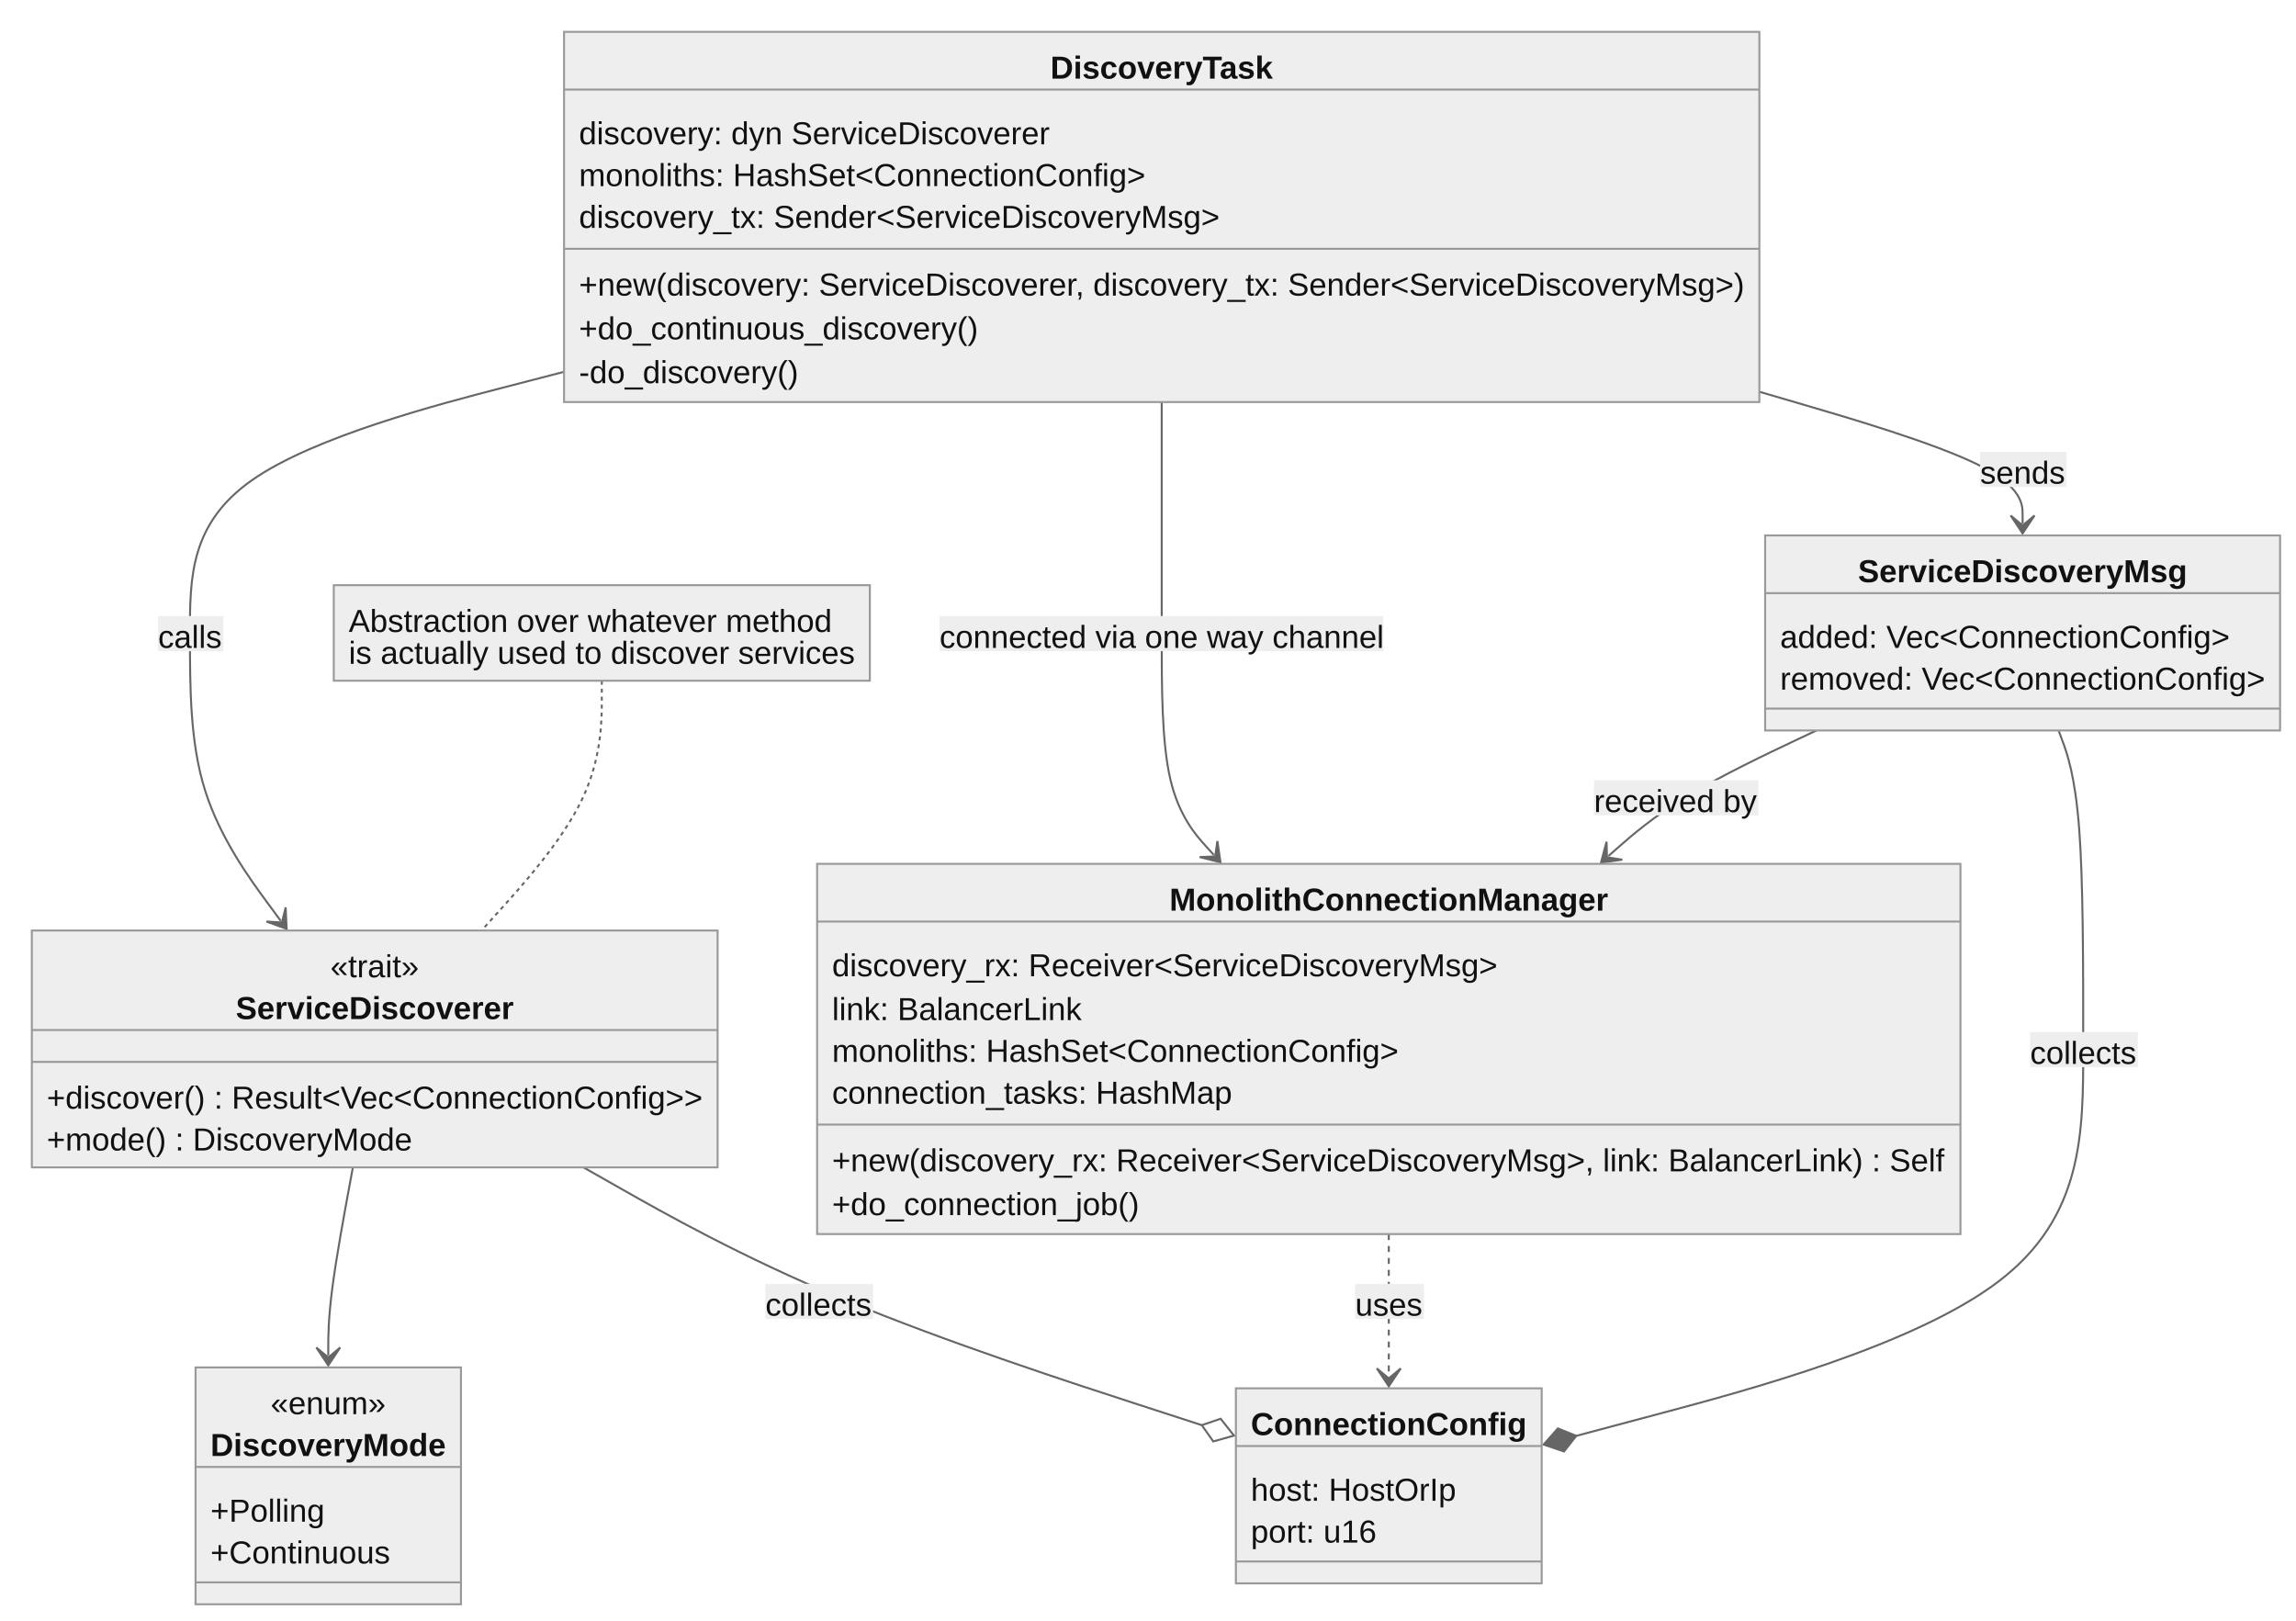
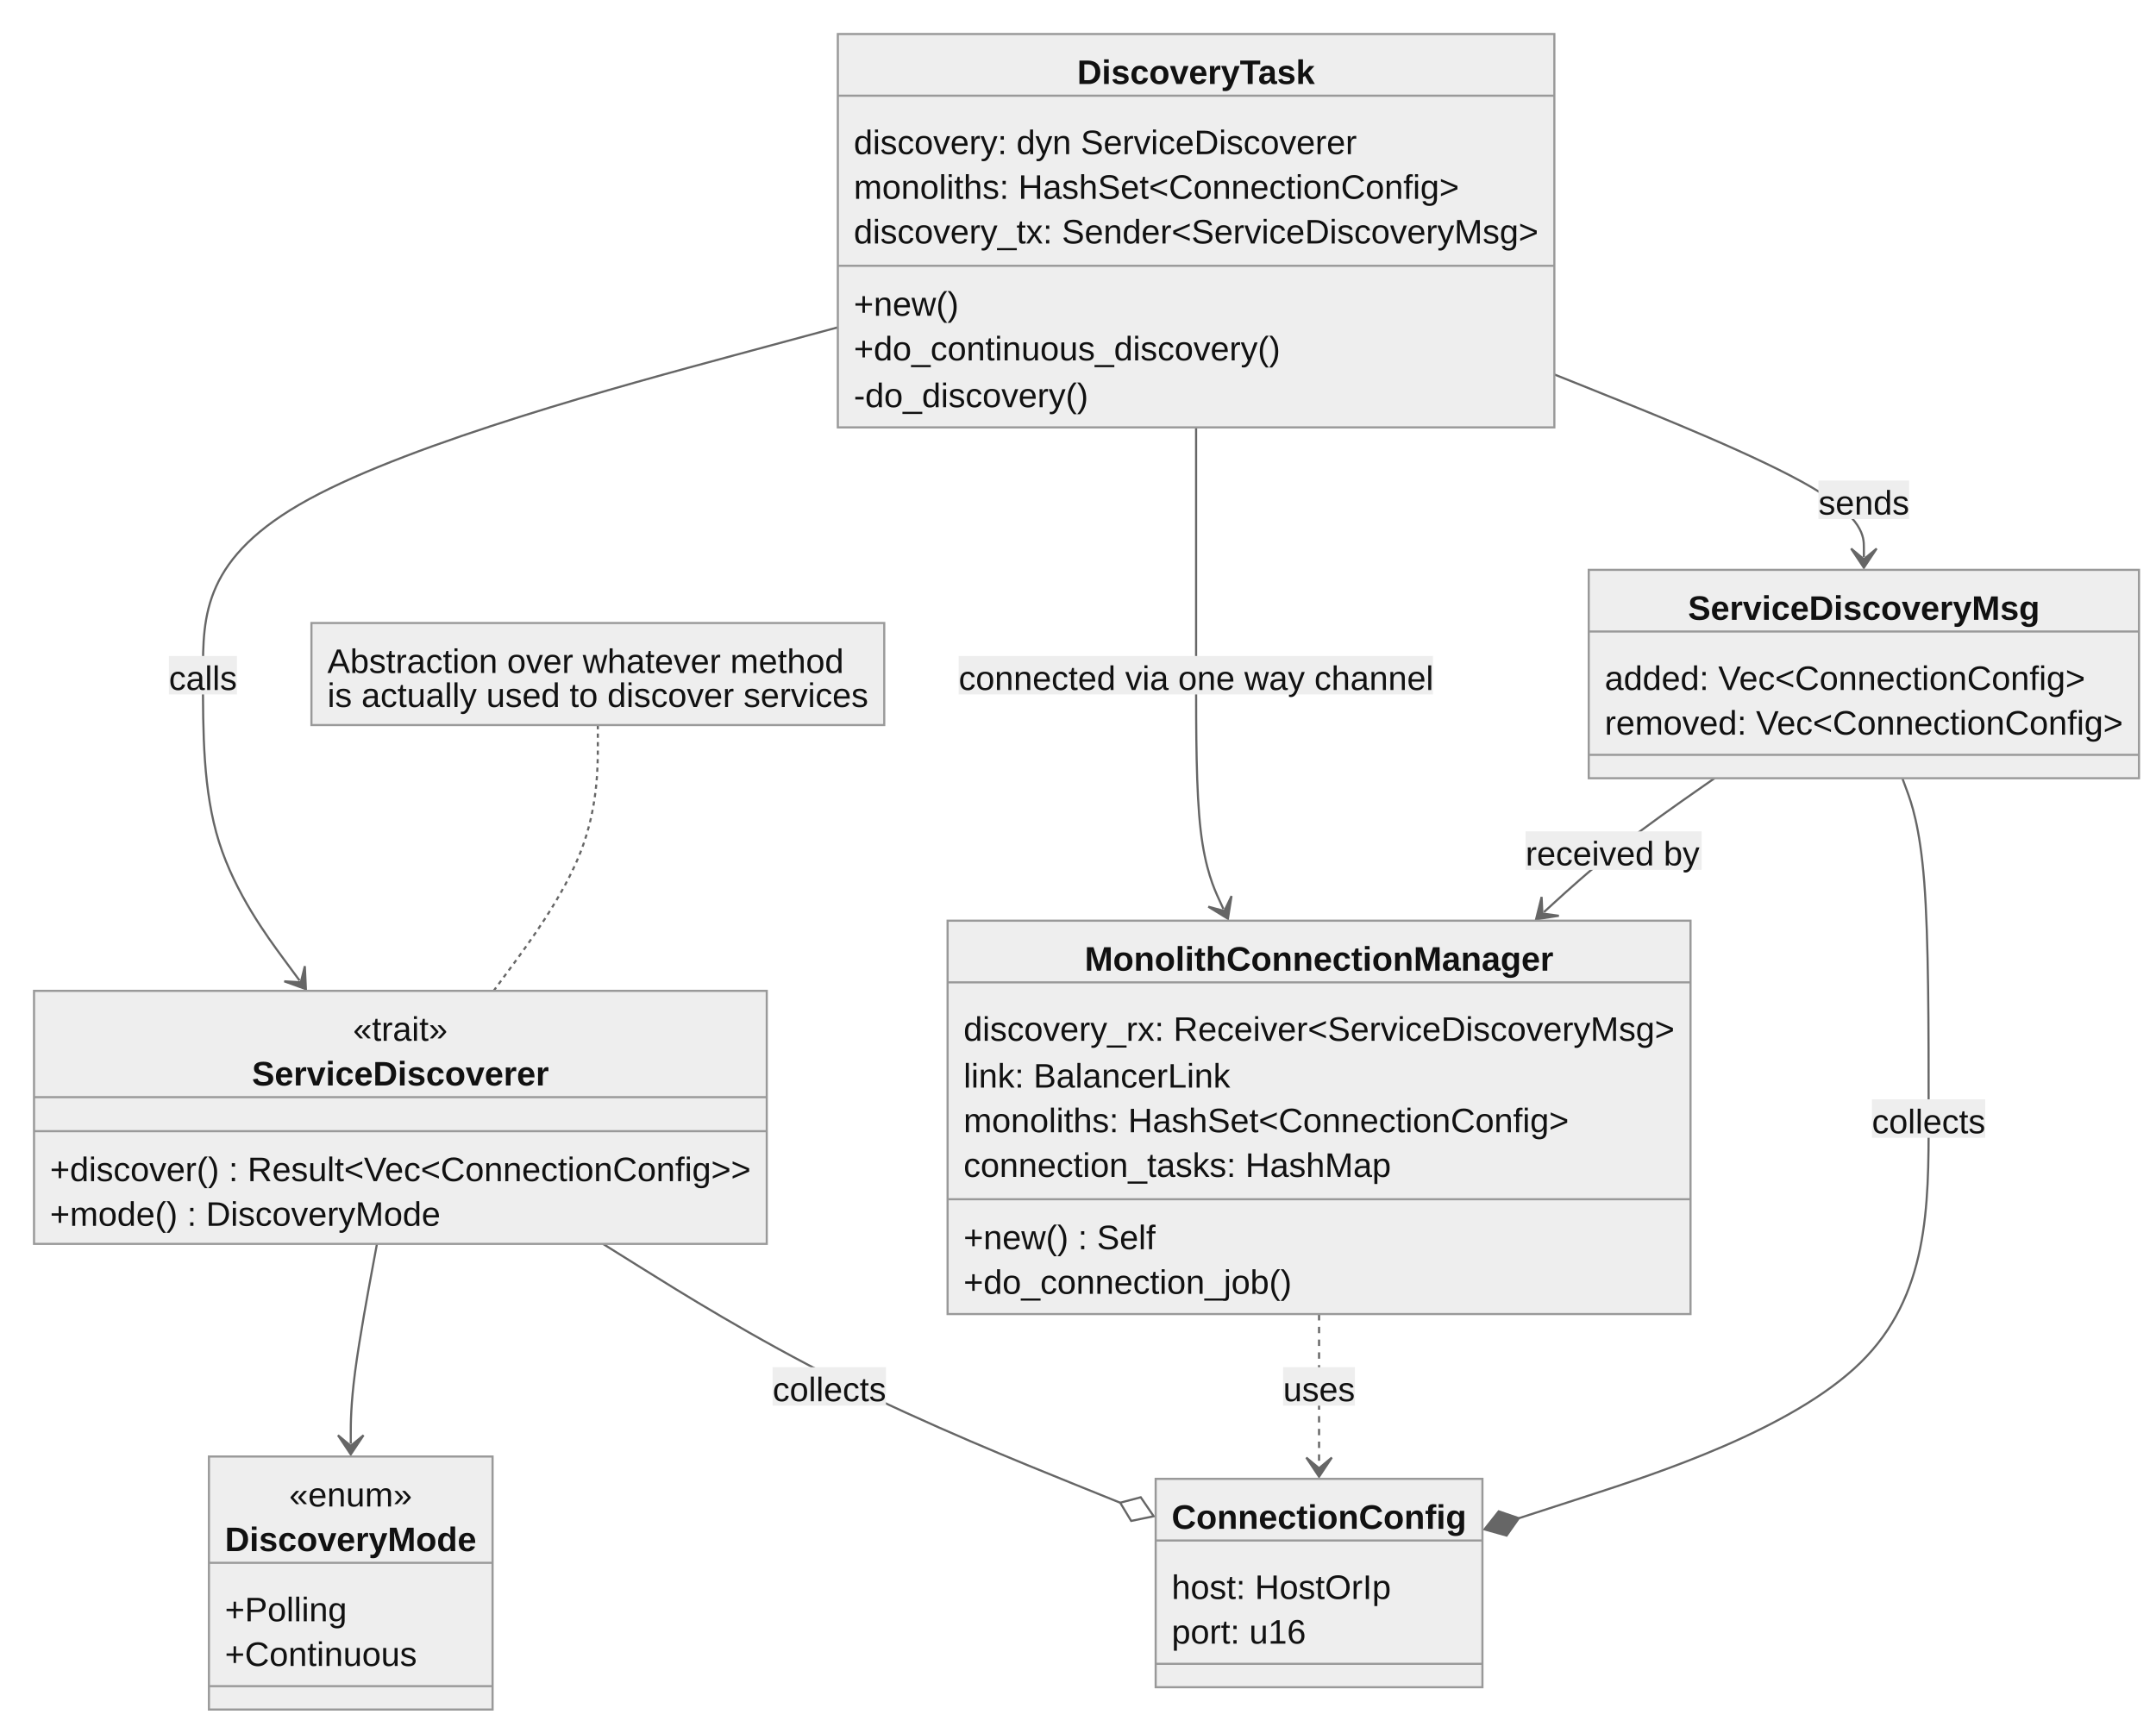
- <svg xmlns="http://www.w3.org/2000/svg" aria-roledescription="classDiagram" role="graphics-document document" viewBox="-8 -8 1153.543 814" style="max-width: 1153.54px; background-color: white;" width="100%" id="my-svg">
+ <svg xmlns="http://www.w3.org/2000/svg" aria-roledescription="classDiagram" role="graphics-document document" viewBox="-8 -8 1013.742 812" style="max-width: 1013.74px; background-color: white;" width="100%" id="my-svg">
  <style>#my-svg{font-family:"trebuchet ms",verdana,arial,sans-serif;font-size:16px;fill:#000000;}#my-svg .error-icon{fill:#552222;}#my-svg .error-text{fill:#552222;stroke:#552222;}#my-svg .edge-thickness-normal{stroke-width:2px;}#my-svg .edge-thickness-thick{stroke-width:3.5px;}#my-svg .edge-pattern-solid{stroke-dasharray:0;}#my-svg .edge-pattern-dashed{stroke-dasharray:3;}#my-svg .edge-pattern-dotted{stroke-dasharray:2;}#my-svg .marker{fill:#666;stroke:#666;}#my-svg .marker.cross{stroke:#666;}#my-svg svg{font-family:"trebuchet ms",verdana,arial,sans-serif;font-size:16px;}#my-svg g.classGroup text{fill:#999;stroke:none;font-family:"trebuchet ms",verdana,arial,sans-serif;font-size:10px;}#my-svg g.classGroup text .title{font-weight:bolder;}#my-svg .nodeLabel,#my-svg .edgeLabel{color:#111111;}#my-svg .edgeLabel .label rect{fill:#eee;}#my-svg .label text{fill:#111111;}#my-svg .edgeLabel .label span{background:#eee;}#my-svg .classTitle{font-weight:bolder;}#my-svg .node rect,#my-svg .node circle,#my-svg .node ellipse,#my-svg .node polygon,#my-svg .node path{fill:#eee;stroke:#999;stroke-width:1px;}#my-svg .divider{stroke:#999;stroke-width:1;}#my-svg g.clickable{cursor:pointer;}#my-svg g.classGroup rect{fill:#eee;stroke:#999;}#my-svg g.classGroup line{stroke:#999;stroke-width:1;}#my-svg .classLabel .box{stroke:none;stroke-width:0;fill:#eee;opacity:0.5;}#my-svg .classLabel .label{fill:#999;font-size:10px;}#my-svg .relation{stroke:#666;stroke-width:1;fill:none;}#my-svg .dashed-line{stroke-dasharray:3;}#my-svg .dotted-line{stroke-dasharray:1 2;}#my-svg #compositionStart,#my-svg .composition{fill:#666!important;stroke:#666!important;stroke-width:1;}#my-svg #compositionEnd,#my-svg .composition{fill:#666!important;stroke:#666!important;stroke-width:1;}#my-svg #dependencyStart,#my-svg .dependency{fill:#666!important;stroke:#666!important;stroke-width:1;}#my-svg #dependencyStart,#my-svg .dependency{fill:#666!important;stroke:#666!important;stroke-width:1;}#my-svg #extensionStart,#my-svg .extension{fill:transparent!important;stroke:#666!important;stroke-width:1;}#my-svg #extensionEnd,#my-svg .extension{fill:transparent!important;stroke:#666!important;stroke-width:1;}#my-svg #aggregationStart,#my-svg .aggregation{fill:transparent!important;stroke:#666!important;stroke-width:1;}#my-svg #aggregationEnd,#my-svg .aggregation{fill:transparent!important;stroke:#666!important;stroke-width:1;}#my-svg #lollipopStart,#my-svg .lollipop{fill:#eee!important;stroke:#666!important;stroke-width:1;}#my-svg #lollipopEnd,#my-svg .lollipop{fill:#eee!important;stroke:#666!important;stroke-width:1;}#my-svg .edgeTerminals{font-size:11px;}#my-svg .classTitleText{text-anchor:middle;font-size:18px;fill:#000000;}#my-svg :root{--mermaid-font-family:"trebuchet ms",verdana,arial,sans-serif;}</style>
  <g>
    <defs>
      <marker orient="auto" markerHeight="240" markerWidth="190" refY="7" refX="18" class="marker aggregation classDiagram" id="my-svg_classDiagram-aggregationStart">
        <path d="M 18,7 L9,13 L1,7 L9,1 Z" />
      </marker>
    </defs>
    <defs>
      <marker orient="auto" markerHeight="28" markerWidth="20" refY="7" refX="1" class="marker aggregation classDiagram" id="my-svg_classDiagram-aggregationEnd">
        <path d="M 18,7 L9,13 L1,7 L9,1 Z" />
      </marker>
    </defs>
    <defs>
      <marker orient="auto" markerHeight="240" markerWidth="190" refY="7" refX="18" class="marker extension classDiagram" id="my-svg_classDiagram-extensionStart">
        <path d="M 1,7 L18,13 V 1 Z" />
      </marker>
    </defs>
    <defs>
      <marker orient="auto" markerHeight="28" markerWidth="20" refY="7" refX="1" class="marker extension classDiagram" id="my-svg_classDiagram-extensionEnd">
        <path d="M 1,1 V 13 L18,7 Z" />
      </marker>
    </defs>
    <defs>
      <marker orient="auto" markerHeight="240" markerWidth="190" refY="7" refX="18" class="marker composition classDiagram" id="my-svg_classDiagram-compositionStart">
        <path d="M 18,7 L9,13 L1,7 L9,1 Z" />
      </marker>
    </defs>
    <defs>
      <marker orient="auto" markerHeight="28" markerWidth="20" refY="7" refX="1" class="marker composition classDiagram" id="my-svg_classDiagram-compositionEnd">
        <path d="M 18,7 L9,13 L1,7 L9,1 Z" />
      </marker>
    </defs>
    <defs>
      <marker orient="auto" markerHeight="240" markerWidth="190" refY="7" refX="6" class="marker dependency classDiagram" id="my-svg_classDiagram-dependencyStart">
        <path d="M 5,7 L9,13 L1,7 L9,1 Z" />
      </marker>
    </defs>
    <defs>
      <marker orient="auto" markerHeight="28" markerWidth="20" refY="7" refX="13" class="marker dependency classDiagram" id="my-svg_classDiagram-dependencyEnd">
        <path d="M 18,7 L9,13 L14,7 L9,1 Z" />
      </marker>
    </defs>
    <defs>
      <marker orient="auto" markerHeight="240" markerWidth="190" refY="7" refX="13" class="marker lollipop classDiagram" id="my-svg_classDiagram-lollipopStart">
        <circle r="6" cy="7" cx="7" fill="transparent" stroke="black" />
      </marker>
    </defs>
    <defs>
      <marker orient="auto" markerHeight="240" markerWidth="190" refY="7" refX="1" class="marker lollipop classDiagram" id="my-svg_classDiagram-lollipopEnd">
        <circle r="6" cy="7" cx="7" fill="transparent" stroke="black" />
      </marker>
    </defs>
    <g class="root">
      <g class="clusters" />
      <g class="edgePaths">
-         <path marker-end="url(#my-svg_classDiagram-dependencyEnd)" style="fill:none" class="edge-pattern-solid relation" id="id1" d="M875.928,188.82L897.97,195.266C920.013,201.713,964.098,214.607,986.141,225.637C1008.184,236.667,1008.184,245.833,1008.184,250.417L1008.184,255" />
-         <path marker-end="url(#my-svg_classDiagram-dependencyEnd)" style="fill:none" class="edge-pattern-solid relation" id="id2" d="M575.654,194L575.654,199.583C575.654,205.167,575.654,216.333,575.654,235.667C575.654,255,575.654,282.5,575.654,310C575.654,337.5,575.654,365,580.02,383.591C584.386,402.181,593.118,411.863,597.484,416.704L601.85,421.544" />
-         <path marker-end="url(#my-svg_classDiagram-compositionEnd)" style="fill:none" class="edge-pattern-solid relation" id="id3" d="M1026.273,359L1028.334,364.583C1030.396,370.167,1034.518,381.333,1036.579,408C1038.641,434.667,1038.641,476.833,1038.641,519C1038.641,561.167,1038.641,603.333,996.194,635.731C953.747,668.129,868.853,690.758,826.406,702.072L783.959,713.387" />
-         <path marker-end="url(#my-svg_classDiagram-dependencyEnd)" style="fill:none" class="edge-pattern-solid relation" id="id4" d="M904.572,359L892.766,364.583C880.96,370.167,857.348,381.333,839.938,391.84C822.528,402.347,811.32,412.193,805.716,417.117L800.112,422.04" />
-         <path marker-end="url(#my-svg_classDiagram-aggregationEnd)" style="fill:none" class="edge-pattern-solid relation" id="id5" d="M285.132,578.5L304.813,589.667C324.494,600.833,363.855,623.167,415.634,644.752C467.413,666.336,531.609,687.173,563.707,697.591L595.805,708.009" />
-         <path marker-end="url(#my-svg_classDiagram-dependencyEnd)" style="fill:none" class="edge-pattern-solid relation" id="id6" d="M275.381,178.801L244.056,186.918C212.73,195.034,150.08,211.267,118.755,233.134C87.43,255,87.43,282.5,87.43,310C87.43,337.5,87.43,365,95.033,389.11C102.636,413.221,117.843,433.942,125.446,444.302L133.05,454.663" />
-         <path marker-end="url(#my-svg_classDiagram-dependencyEnd)" style="fill:none" class="edge-pattern-solid relation" id="id7" d="M169.288,578.5L167.227,589.667C165.167,600.833,161.046,623.167,158.986,638.917C156.926,654.667,156.926,663.833,156.926,668.417L156.926,673" />
-         <path marker-end="url(#my-svg_classDiagram-dependencyEnd)" style="fill:none" class="edge-pattern-dashed relation" id="id8" d="M689.746,612L689.746,617.583C689.746,623.167,689.746,634.333,689.746,646.25C689.746,658.167,689.746,670.833,689.746,677.167L689.746,683.5" />
-         <path style="fill:none" class="edge-pattern-dotted relation" id="edgeNote9" d="M294.357,334L294.357,343.75C294.357,353.5,294.357,373,284.286,393.917C274.215,414.833,254.072,437.167,244.001,448.333L233.929,459.5" />
+         <path marker-end="url(#my-svg_classDiagram-dependencyEnd)" style="fill:none" class="edge-pattern-solid relation" id="id1" d="M722.852,168.099L747.107,177.833C771.362,187.566,819.872,207.033,844.128,221.35C868.383,235.667,868.383,244.833,868.383,249.417L868.383,254" />
+         <path marker-end="url(#my-svg_classDiagram-dependencyEnd)" style="fill:none" class="edge-pattern-solid relation" id="id2" d="M554.398,193L554.398,198.583C554.398,204.167,554.398,215.333,554.398,234.667C554.398,254,554.398,281.5,554.398,309C554.398,336.5,554.398,364,556.543,382.424C558.688,400.849,562.978,410.198,565.123,414.872L567.268,419.547" />
+         <path marker-end="url(#my-svg_classDiagram-compositionEnd)" style="fill:none" class="edge-pattern-solid relation" id="id3" d="M886.472,358L888.534,363.583C890.595,369.167,894.717,380.333,896.779,406.917C898.84,433.5,898.84,475.5,898.84,517.5C898.84,559.5,898.84,601.5,866.726,632.92C834.612,664.34,770.384,685.179,738.27,695.599L706.156,706.019" />
+         <path marker-end="url(#my-svg_classDiagram-dependencyEnd)" style="fill:none" class="edge-pattern-solid relation" id="id4" d="M798.196,358L790.198,363.583C782.201,369.167,766.206,380.333,752.832,390.826C739.458,401.318,728.705,411.136,723.329,416.045L717.952,420.954" />
+         <path marker-end="url(#my-svg_classDiagram-aggregationEnd)" style="fill:none" class="edge-pattern-solid relation" id="id5" d="M275.511,577L293.252,588.083C310.994,599.167,346.478,621.333,387.01,641.622C427.542,661.91,473.123,680.321,495.914,689.526L518.705,698.731" />
+         <path marker-end="url(#my-svg_classDiagram-dependencyEnd)" style="fill:none" class="edge-pattern-solid relation" id="id6" d="M385.945,145.953L336.193,159.377C286.44,172.802,186.935,199.651,137.182,226.825C87.43,254,87.43,281.5,87.43,309C87.43,336.5,87.43,364,95.003,388.028C102.576,412.057,117.721,432.613,125.294,442.891L132.867,453.17" />
+         <path marker-end="url(#my-svg_classDiagram-dependencyEnd)" style="fill:none" class="edge-pattern-solid relation" id="id7" d="M169.244,577L167.191,588.083C165.138,599.167,161.032,621.333,158.979,637C156.926,652.667,156.926,661.833,156.926,666.417L156.926,671" />
+         <path marker-end="url(#my-svg_classDiagram-dependencyEnd)" style="fill:none" class="edge-pattern-dashed relation" id="id8" d="M612.215,610L612.215,615.583C612.215,621.167,612.215,632.333,612.215,644.25C612.215,656.167,612.215,668.833,612.215,675.167L612.215,681.5" />
+         <path style="fill:none" class="edge-pattern-dotted relation" id="edgeNote9" d="M273.102,333L273.102,342.75C273.102,352.5,273.102,372,264.935,392.833C256.769,413.667,240.437,435.833,232.271,446.917L224.105,458" />
      </g>
      <g class="edgeLabels">
-         <g transform="translate(1008.184, 227.5)" class="edgeLabel">
+         <g transform="translate(868.3828, 226.5)" class="edgeLabel">
          <g transform="translate(-21.35156, -8.5)" class="label">
-             <rect height="17.657" width="43.477" ry="0" rx="0" />
+             <rect height="18.103" width="42.651" ry="0" rx="0" />
            <text style="">
              <tspan class="row" x="0" dy="1em" xml:space="preserve">sends</tspan>
            </text>
          </g>
        </g>
-         <g transform="translate(575.6543, 310)" class="edgeLabel">
+         <g transform="translate(554.3984, 309)" class="edgeLabel">
          <g transform="translate(-111.6328, -8.5)" class="label">
-             <rect height="17.657" width="222.984" ry="0" rx="0" />
+             <rect height="18.103" width="223.012" ry="0" rx="0" />
            <text style="">
              <tspan class="row" x="0" dy="1em" xml:space="preserve">connected via one way channel</tspan>
            </text>
          </g>
        </g>
-         <g transform="translate(1038.641, 519)" class="edgeLabel">
+         <g transform="translate(898.8398, 517.5)" class="edgeLabel">
          <g transform="translate(-26.67969, -8.5)" class="label">
-             <rect height="17.657" width="54.119" ry="0" rx="0" />
+             <rect height="18.103" width="53.298" ry="0" rx="0" />
            <text style="">
              <tspan class="row" x="0" dy="1em" xml:space="preserve">collects</tspan>
            </text>
          </g>
        </g>
-         <g transform="translate(833.7363, 392.5)" class="edgeLabel">
+         <g transform="translate(750.2109, 391.5)" class="edgeLabel">
          <g transform="translate(-40.91406, -8.5)" class="label">
-             <rect height="17.657" width="82.549" ry="0" rx="0" />
+             <rect height="18.103" width="82.786" ry="0" rx="0" />
            <text style="">
              <tspan class="row" x="0" dy="1em" xml:space="preserve">received by</tspan>
            </text>
          </g>
        </g>
-         <g transform="translate(403.2168, 645.5)" class="edgeLabel">
+         <g transform="translate(381.9609, 643.5)" class="edgeLabel">
          <g transform="translate(-26.67969, -8.5)" class="label">
-             <rect height="17.657" width="54.119" ry="0" rx="0" />
+             <rect height="18.103" width="53.298" ry="0" rx="0" />
            <text style="">
              <tspan class="row" x="0" dy="1em" xml:space="preserve">collects</tspan>
            </text>
          </g>
        </g>
-         <g transform="translate(87.42969, 310)" class="edgeLabel">
+         <g transform="translate(87.42969, 309)" class="edgeLabel">
          <g transform="translate(-16.00781, -8.5)" class="label">
-             <rect height="17.657" width="32.804" ry="0" rx="0" />
+             <rect height="18.103" width="31.983" ry="0" rx="0" />
            <text style="">
              <tspan class="row" x="0" dy="1em" xml:space="preserve">calls</tspan>
            </text>
          </g>
        </g>
        <g class="edgeLabel">
          <g transform="translate(0, 0)" class="label">
            <rect height="0" width="0" ry="0" rx="0" />
            <text style="">
              <tspan class="row" x="0" dy="1em" xml:space="preserve" />
            </text>
          </g>
        </g>
-         <g transform="translate(689.7461, 645.5)" class="edgeLabel">
+         <g transform="translate(612.2148, 643.5)" class="edgeLabel">
          <g transform="translate(-16.89844, -8.5)" class="label">
-             <rect height="17.657" width="34.59" ry="0" rx="0" />
+             <rect height="18.103" width="33.761" ry="0" rx="0" />
            <text style="">
              <tspan class="row" x="0" dy="1em" xml:space="preserve">uses</tspan>
            </text>
          </g>
        </g>
        <g class="edgeLabel">
          <g transform="translate(0, 0)" class="label">
            <rect height="0" width="0" ry="0" rx="0" />
            <text style="">
              <tspan class="row" x="0" dy="1em" xml:space="preserve" />
            </text>
          </g>
        </g>
      </g>
      <g class="nodes">
-         <g transform="translate(180.2656, 519)" id="classId-ServiceDiscoverer-0" class="node default">
+         <g transform="translate(180.2656, 517.5)" id="classId-ServiceDiscoverer-0" class="node default">
          <rect height="119" width="344.531" y="-59.5" x="-172.266" class="outer title-state" />
          <line y2="-9.5" y1="-9.5" x2="172.266" x1="-172.266" class="divider" />
          <line y2="6.5" y1="6.5" x2="172.266" x1="-172.266" class="divider" />
          <g class="label">
            <text transform="translate( -22.28516, -52)" style="">
              <tspan class="title-row" x="0" dy="1em" xml:space="preserve">«trait»</tspan>
            </text>
            <text transform="translate( -69.82812, -31)" class="classTitle" style="">
              <tspan class="title-row" x="0" dy="1em" xml:space="preserve">ServiceDiscoverer</tspan>
            </text>
            <text transform="translate( -164.7656, 14)" style="">
              <tspan class="title-row" x="0" dy="1em" xml:space="preserve">+discover() : Result&lt;Vec&lt;ConnectionConfig&gt;&gt;</tspan>
            </text>
            <text transform="translate( -164.7656, 35)" style="">
              <tspan class="title-row" x="0" dy="1em" xml:space="preserve">+mode() : DiscoveryMode</tspan>
            </text>
          </g>
        </g>
-         <g transform="translate(156.9258, 738.5)" id="classId-DiscoveryMode-1" class="node default">
+         <g transform="translate(156.9258, 736.5)" id="classId-DiscoveryMode-1" class="node default">
          <rect height="119" width="133.367" y="-59.5" x="-66.684" class="outer title-state" />
          <line y2="-9.5" y1="-9.5" x2="66.684" x1="-66.684" class="divider" />
          <line y2="48.5" y1="48.5" x2="66.684" x1="-66.684" class="divider" />
          <g class="label">
            <text transform="translate( -28.96094, -52)" style="">
              <tspan class="title-row" x="0" dy="1em" xml:space="preserve">«enum»</tspan>
            </text>
            <text transform="translate( -59.18359, -31)" class="classTitle" style="">
              <tspan class="title-row" x="0" dy="1em" xml:space="preserve">DiscoveryMode</tspan>
            </text>
            <text transform="translate( -59.18359, 2)" style="">
              <tspan class="title-row" x="0" dy="1em" xml:space="preserve">+Polling</tspan>
            </text>
            <text transform="translate( -59.18359, 23)" style="">
              <tspan class="title-row" x="0" dy="1em" xml:space="preserve">+Continuous</tspan>
            </text>
          </g>
        </g>
-         <g transform="translate(575.6543, 101)" id="classId-DiscoveryTask-2" class="node default">
-           <rect height="186" width="600.547" y="-93" x="-300.273" class="outer title-state" />
-           <line y2="-64" y1="-64" x2="300.273" x1="-300.273" class="divider" />
-           <line y2="16" y1="16" x2="300.273" x1="-300.273" class="divider" />
-           <g class="label">
-             <text style="">
-               <tspan class="title-row" x="0" dy="1em" xml:space="preserve" />
-             </text>
-             <text transform="translate( -55.9375, -85.5)" class="classTitle" style="">
+         <g transform="translate(554.3984, 100.5)" id="classId-DiscoveryTask-2" class="node default">
+           <rect height="185" width="336.906" y="-92.5" x="-168.453" class="outer title-state" />
+           <line y2="-63.5" y1="-63.5" x2="168.453" x1="-168.453" class="divider" />
+           <line y2="16.5" y1="16.5" x2="168.453" x1="-168.453" class="divider" />
+           <g class="label">
+             <text style="">
+               <tspan class="title-row" x="0" dy="1em" xml:space="preserve" />
+             </text>
+             <text transform="translate( -55.9375, -85)" class="classTitle" style="">
              <tspan class="title-row" x="0" dy="1em" xml:space="preserve">DiscoveryTask</tspan>
            </text>
-             <text transform="translate( -292.7734, -52.5)" style="">
+             <text transform="translate( -160.9531, -52)" style="">
              <tspan class="title-row" x="0" dy="1em" xml:space="preserve">discovery: dyn ServiceDiscoverer</tspan>
            </text>
-             <text transform="translate( -292.7734, -31.5)" style="">
+             <text transform="translate( -160.9531, -31)" style="">
              <tspan class="title-row" x="0" dy="1em" xml:space="preserve">monoliths: HashSet&lt;ConnectionConfig&gt;</tspan>
            </text>
-             <text transform="translate( -292.7734, -10.5)" style="">
+             <text transform="translate( -160.9531, -10)" style="">
              <tspan class="title-row" x="0" dy="1em" xml:space="preserve">discovery_tx: Sender&lt;ServiceDiscoveryMsg&gt;</tspan>
            </text>
-             <text transform="translate( -292.7734, 23.5)" style="">
-               <tspan class="title-row" x="0" dy="1em" xml:space="preserve">+new(discovery: ServiceDiscoverer, discovery_tx: Sender&lt;ServiceDiscoveryMsg&gt;)</tspan>
-             </text>
-             <text transform="translate( -292.7734, 45.5)" style="">
+             <text transform="translate( -160.9531, 24)" style="">
+               <tspan class="title-row" x="0" dy="1em" xml:space="preserve">+new()</tspan>
+             </text>
+             <text transform="translate( -160.9531, 45)" style="">
              <tspan class="title-row" x="0" dy="1em" xml:space="preserve">+do_continuous_discovery()</tspan>
            </text>
-             <text transform="translate( -292.7734, 67.5)" style="">
+             <text transform="translate( -160.9531, 67)" style="">
              <tspan class="title-row" x="0" dy="1em" xml:space="preserve">-do_discovery()</tspan>
            </text>
          </g>
        </g>
-         <g transform="translate(1008.184, 310)" id="classId-ServiceDiscoveryMsg-3" class="node default">
+         <g transform="translate(868.3828, 309)" id="classId-ServiceDiscoveryMsg-3" class="node default">
          <rect height="98" width="258.719" y="-49" x="-129.359" class="outer title-state" />
          <line y2="-20" y1="-20" x2="129.359" x1="-129.359" class="divider" />
          <line y2="38" y1="38" x2="129.359" x1="-129.359" class="divider" />
          <g class="label">
            <text style="">
              <tspan class="title-row" x="0" dy="1em" xml:space="preserve" />
            </text>
            <text transform="translate( -82.71875, -41.5)" class="classTitle" style="">
              <tspan class="title-row" x="0" dy="1em" xml:space="preserve">ServiceDiscoveryMsg</tspan>
            </text>
            <text transform="translate( -121.8594, -8.5)" style="">
              <tspan class="title-row" x="0" dy="1em" xml:space="preserve">added: Vec&lt;ConnectionConfig&gt;</tspan>
            </text>
            <text transform="translate( -121.8594, 12.5)" style="">
              <tspan class="title-row" x="0" dy="1em" xml:space="preserve">removed: Vec&lt;ConnectionConfig&gt;</tspan>
            </text>
          </g>
        </g>
-         <g transform="translate(689.7461, 519)" id="classId-MonolithConnectionManager-4" class="node default">
-           <rect height="186" width="574.43" y="-93" x="-287.215" class="outer title-state" />
-           <line y2="-64" y1="-64" x2="287.215" x1="-287.215" class="divider" />
-           <line y2="38" y1="38" x2="287.215" x1="-287.215" class="divider" />
-           <g class="label">
-             <text style="">
-               <tspan class="title-row" x="0" dy="1em" xml:space="preserve" />
-             </text>
-             <text transform="translate( -110.2188, -85.5)" class="classTitle" style="">
+         <g transform="translate(612.2148, 517.5)" id="classId-MonolithConnectionManager-4" class="node default">
+           <rect height="185" width="349.328" y="-92.5" x="-174.664" class="outer title-state" />
+           <line y2="-63.5" y1="-63.5" x2="174.664" x1="-174.664" class="divider" />
+           <line y2="38.5" y1="38.5" x2="174.664" x1="-174.664" class="divider" />
+           <g class="label">
+             <text style="">
+               <tspan class="title-row" x="0" dy="1em" xml:space="preserve" />
+             </text>
+             <text transform="translate( -110.2188, -85)" class="classTitle" style="">
              <tspan class="title-row" x="0" dy="1em" xml:space="preserve">MonolithConnectionManager</tspan>
            </text>
-             <text transform="translate( -279.7148, -52.5)" style="">
+             <text transform="translate( -167.1641, -52)" style="">
              <tspan class="title-row" x="0" dy="1em" xml:space="preserve">discovery_rx: Receiver&lt;ServiceDiscoveryMsg&gt;</tspan>
            </text>
-             <text transform="translate( -279.7148, -30.5)" style="">
+             <text transform="translate( -167.1641, -30)" style="">
              <tspan class="title-row" x="0" dy="1em" xml:space="preserve">link: BalancerLink</tspan>
            </text>
-             <text transform="translate( -279.7148, -9.5)" style="">
+             <text transform="translate( -167.1641, -9)" style="">
              <tspan class="title-row" x="0" dy="1em" xml:space="preserve">monoliths: HashSet&lt;ConnectionConfig&gt;</tspan>
            </text>
-             <text transform="translate( -279.7148, 11.5)" style="">
+             <text transform="translate( -167.1641, 12)" style="">
              <tspan class="title-row" x="0" dy="1em" xml:space="preserve">connection_tasks: HashMap</tspan>
            </text>
-             <text transform="translate( -279.7148, 45.5)" style="">
-               <tspan class="title-row" x="0" dy="1em" xml:space="preserve">+new(discovery_rx: Receiver&lt;ServiceDiscoveryMsg&gt;, link: BalancerLink) : Self</tspan>
-             </text>
-             <text transform="translate( -279.7148, 67.5)" style="">
+             <text transform="translate( -167.1641, 46)" style="">
+               <tspan class="title-row" x="0" dy="1em" xml:space="preserve">+new() : Self</tspan>
+             </text>
+             <text transform="translate( -167.1641, 67)" style="">
              <tspan class="title-row" x="0" dy="1em" xml:space="preserve">+do_connection_job()</tspan>
            </text>
          </g>
        </g>
-         <g transform="translate(689.7461, 738.5)" id="classId-ConnectionConfig-5" class="node default">
+         <g transform="translate(612.2148, 736.5)" id="classId-ConnectionConfig-5" class="node default">
          <rect height="98" width="153.641" y="-49" x="-76.82" class="outer title-state" />
          <line y2="-20" y1="-20" x2="76.82" x1="-76.82" class="divider" />
          <line y2="38" y1="38" x2="76.82" x1="-76.82" class="divider" />
          <g class="label">
            <text style="">
              <tspan class="title-row" x="0" dy="1em" xml:space="preserve" />
            </text>
            <text transform="translate( -69.32031, -41.5)" class="classTitle" style="">
              <tspan class="title-row" x="0" dy="1em" xml:space="preserve">ConnectionConfig</tspan>
            </text>
            <text transform="translate( -69.32031, -8.5)" style="">
              <tspan class="title-row" x="0" dy="1em" xml:space="preserve">host: HostOrIp</tspan>
            </text>
            <text transform="translate( -69.32031, 12.5)" style="">
              <tspan class="title-row" x="0" dy="1em" xml:space="preserve">port: u16</tspan>
            </text>
          </g>
        </g>
-         <g transform="translate(294.3574, 310)" id="note0" class="node undefined">
+         <g transform="translate(273.1016, 309)" id="note0" class="node undefined">
          <rect height="48" width="269.328" y="-24" x="-134.664" ry="0" rx="0" />
          <g transform="translate(-127.1641, -16.5)" style="" class="label">
            <rect />
            <text style="">
              <tspan class="row" x="0" dy="1em" xml:space="preserve">Abstraction over whatever method</tspan>
              <tspan class="row" x="0" dy="1em" xml:space="preserve">is actually used to discover services</tspan>
            </text>
          </g>
        </g>
      </g>
    </g>
  </g>
</svg>
